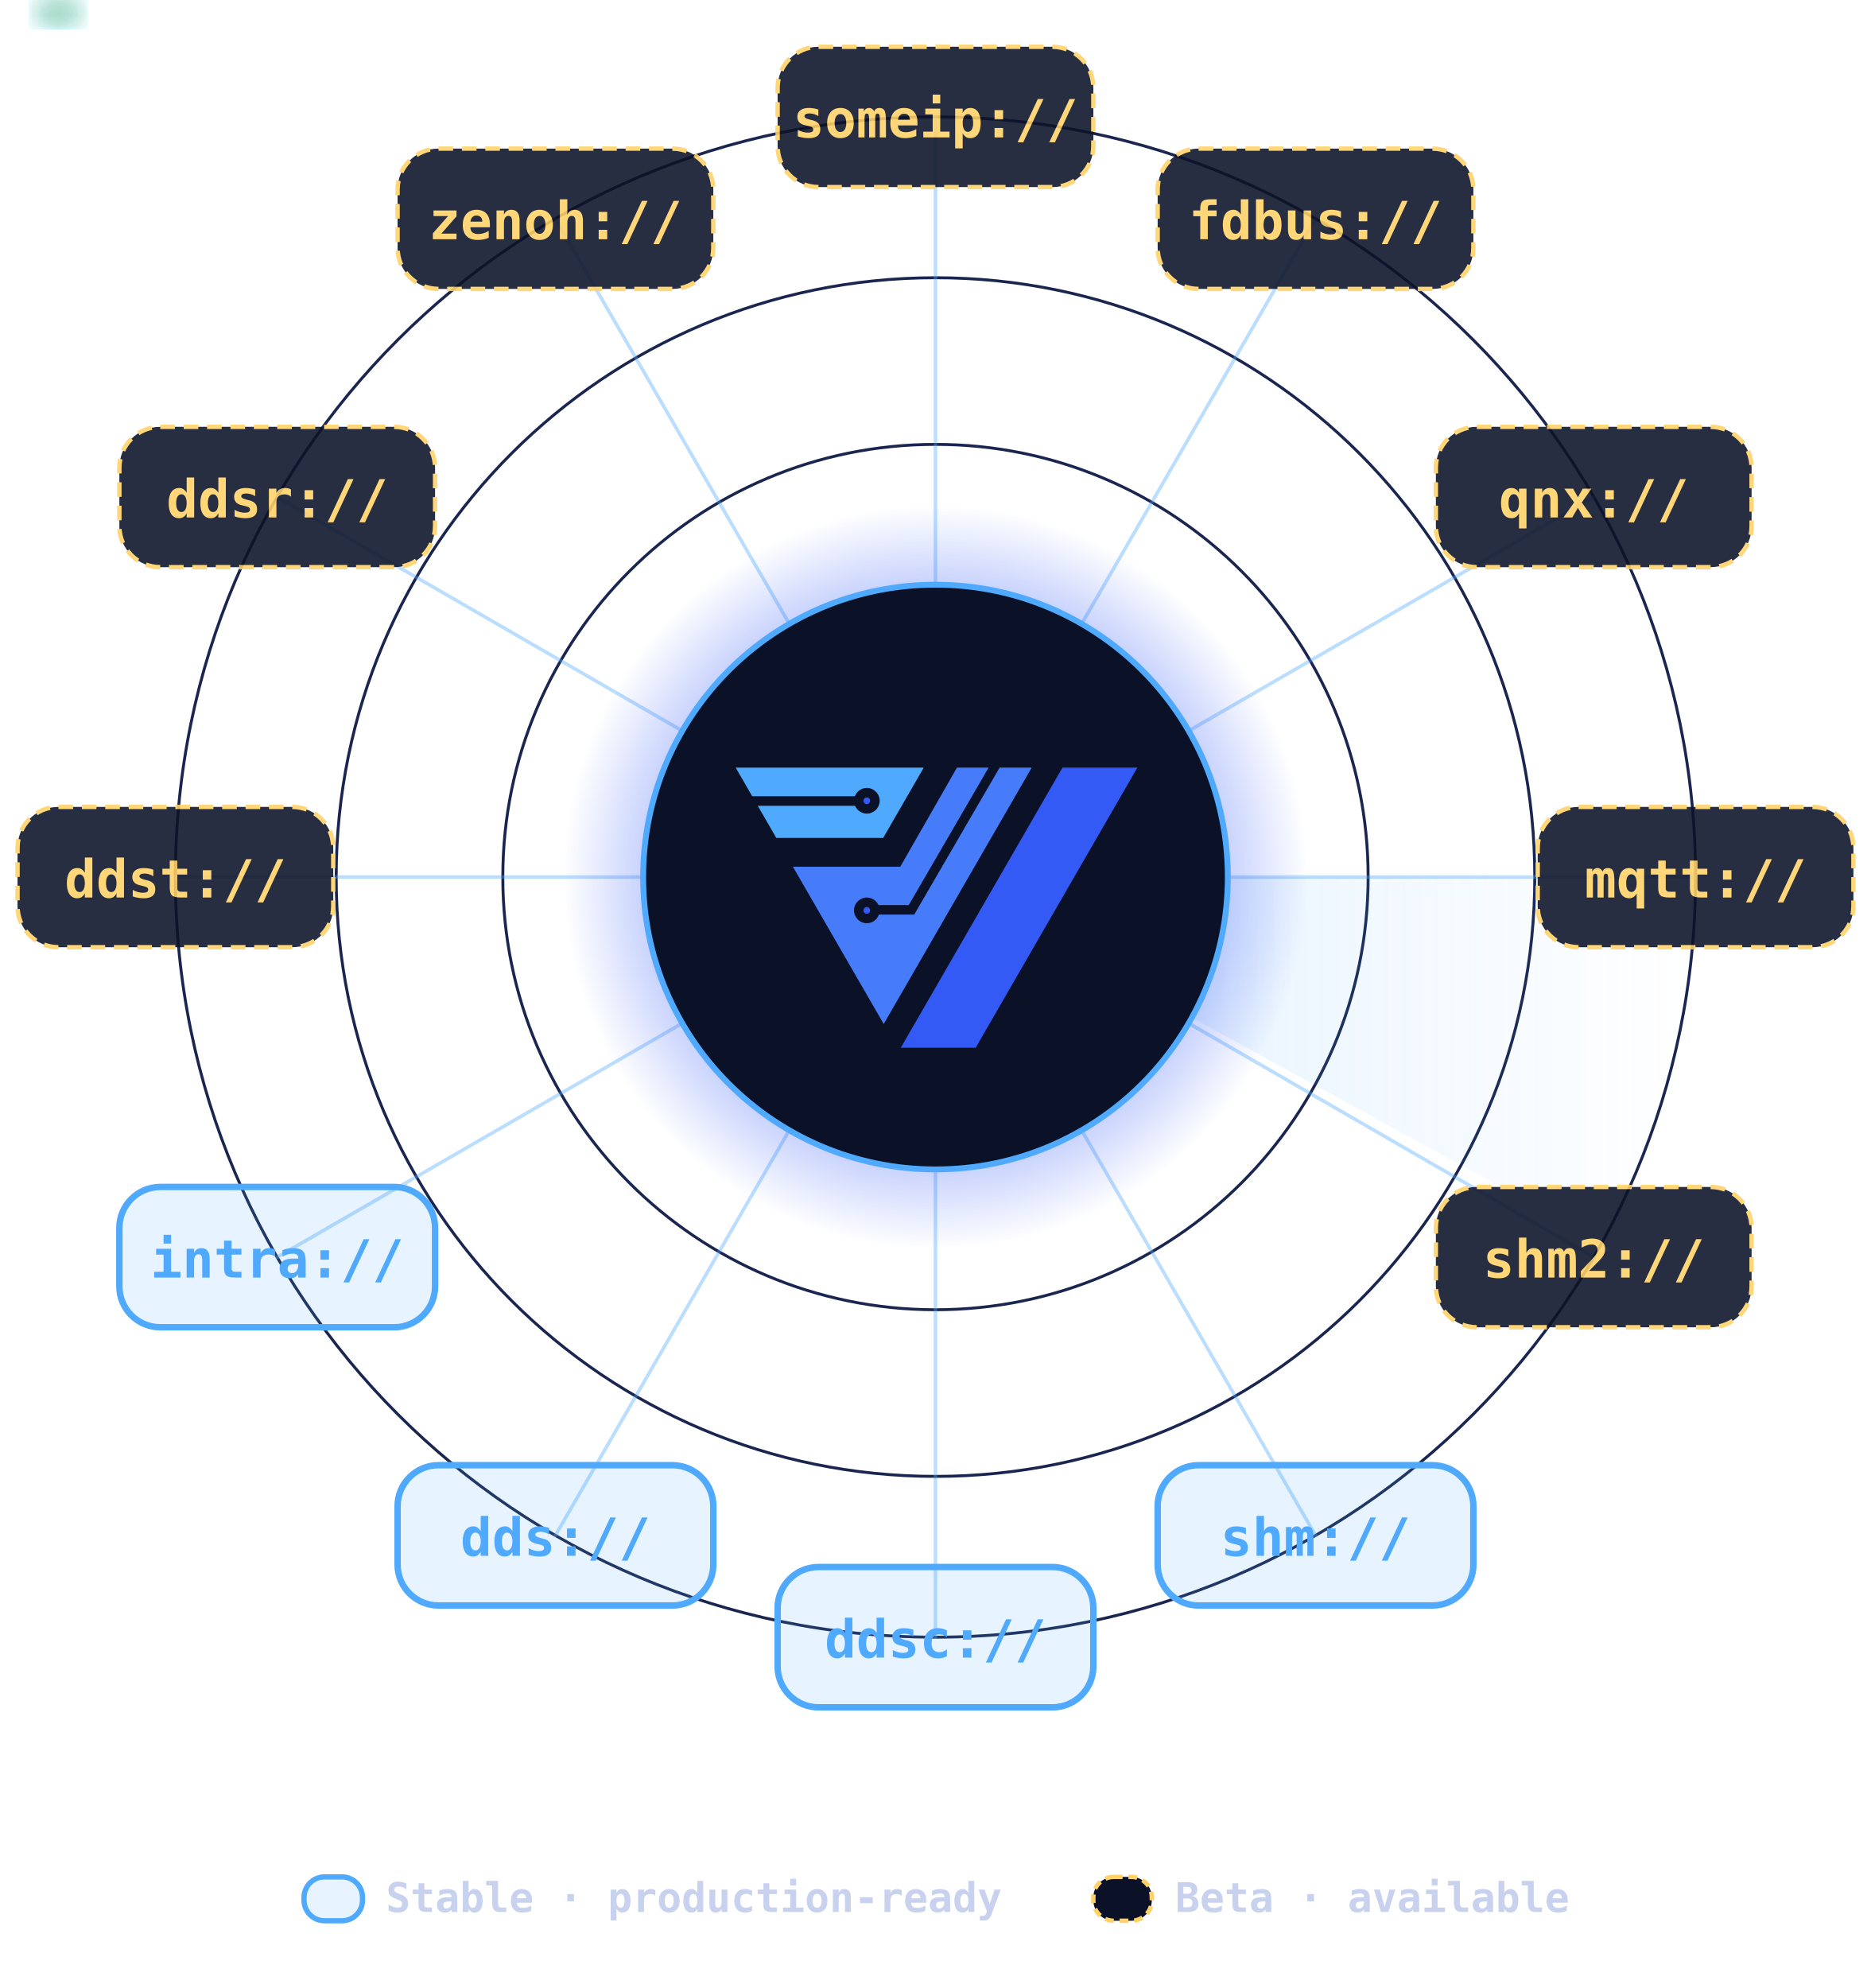
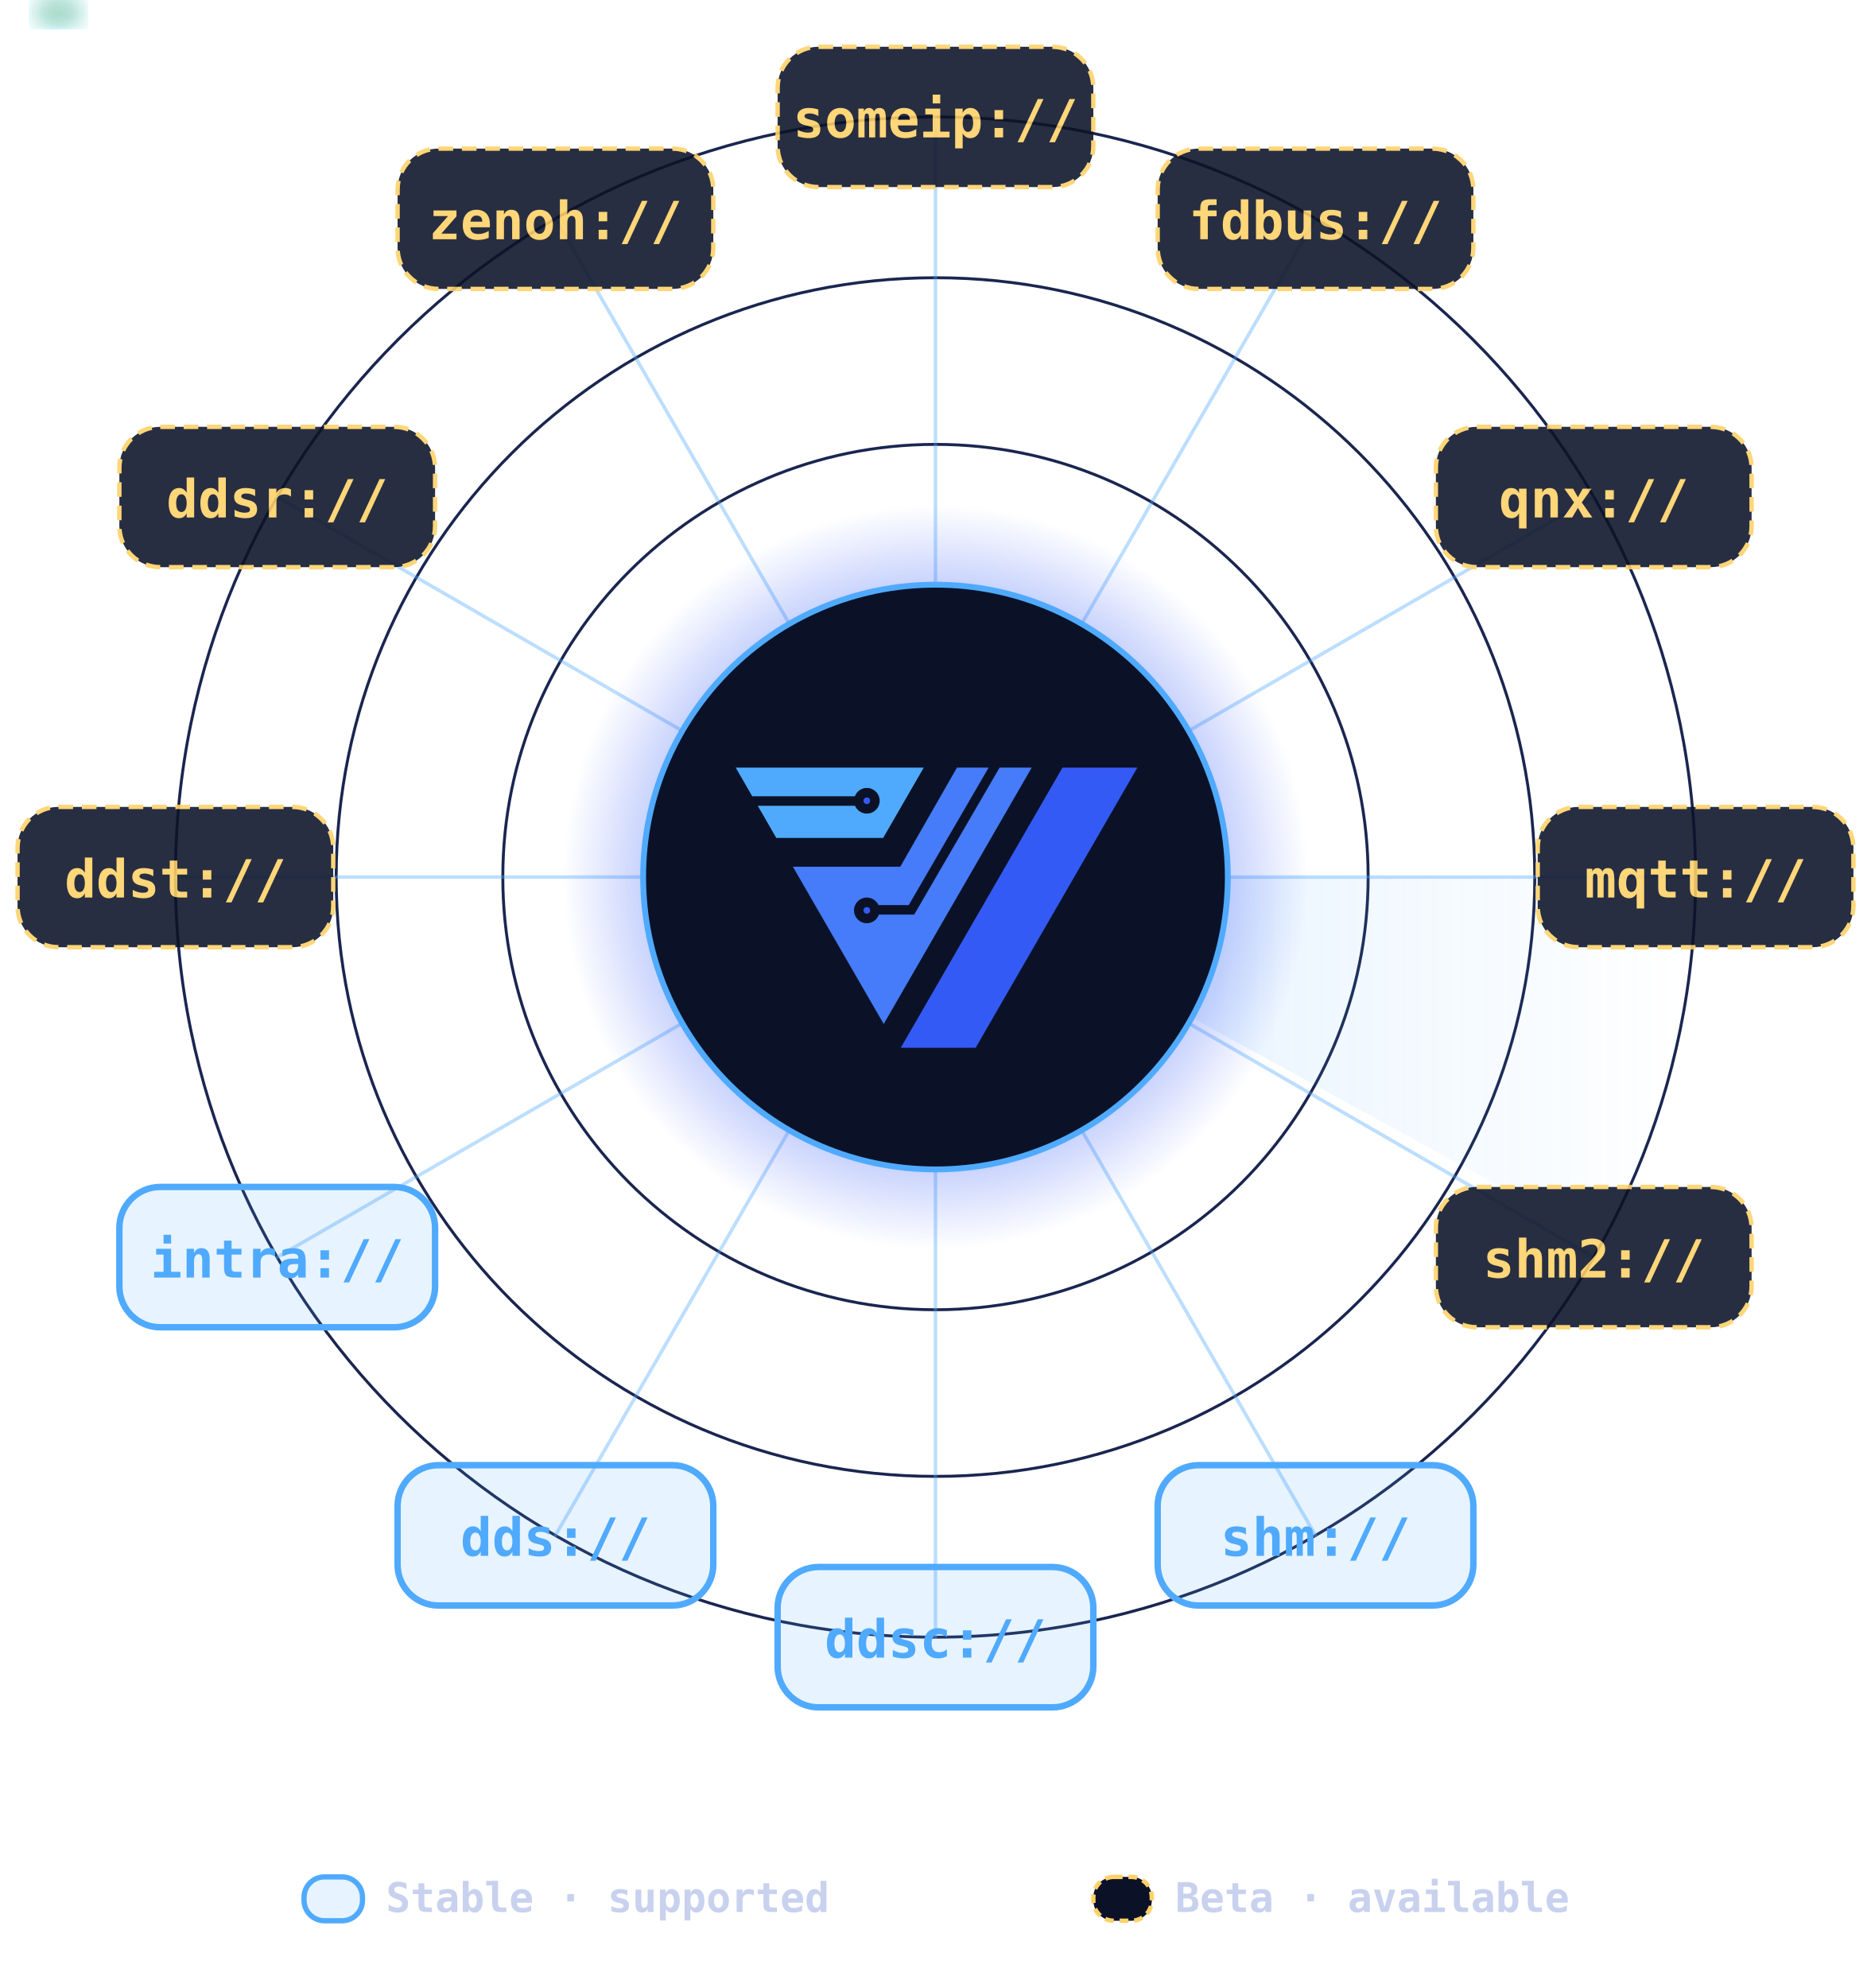
<svg xmlns="http://www.w3.org/2000/svg" viewBox="-20 0 640 680" role="img" aria-label="VLink 12-transport fabric">
  <defs>
    <radialGradient id="h-core" cx="0.5" cy="0.5" r="0.5">
      <stop offset="0" stop-color="#4faafd" stop-opacity="0.9" />
      <stop offset="0.6" stop-color="#345af6" stop-opacity="0.5" />
      <stop offset="1" stop-color="#345af6" stop-opacity="0" />
    </radialGradient>
    <linearGradient id="h-sweep" x1="0" x2="1">
      <stop offset="0" stop-color="#4faafd" stop-opacity="0.18" />
      <stop offset="1" stop-color="#4faafd" stop-opacity="0" />
    </linearGradient>
    <filter id="h-glow" x="-50%" y="-50%" width="200%" height="200%">
      <feGaussianBlur stdDeviation="5" />
    </filter>
  </defs>
  <g fill="none" stroke="#1a2650" stroke-width="1">
    <circle cx="300" cy="300" r="260" />
    <circle cx="300" cy="300" r="205" />
    <circle cx="300" cy="300" r="148" />
  </g>
  <g transform="translate(300 300)">
    <path d="M 0 0 L 260 0 A 260 260 0 0 1 228 125 Z" fill="url(#h-sweep)">
      <animateTransform attributeName="transform" type="rotate" from="0" to="360" dur="16s" repeatCount="indefinite" />
    </path>
  </g>
  <g stroke="#4faafd" stroke-width="1.2" stroke-opacity="0.38" fill="none" stroke-linecap="round">
    <line x1="300" y1="300" x2="560" y2="300" />
    <line x1="300" y1="300" x2="525.17" y2="430" />
    <line x1="300" y1="300" x2="430" y2="525.17" />
    <line x1="300" y1="300" x2="300" y2="560" />
    <line x1="300" y1="300" x2="170" y2="525.17" />
    <line x1="300" y1="300" x2="74.83" y2="430" />
    <line x1="300" y1="300" x2="40" y2="300" />
    <line x1="300" y1="300" x2="74.83" y2="170" />
    <line x1="300" y1="300" x2="170" y2="74.83" />
    <line x1="300" y1="300" x2="300" y2="40" />
    <line x1="300" y1="300" x2="430" y2="74.83" />
    <line x1="300" y1="300" x2="525.17" y2="170" />
  </g>
  <g>
    <circle r="5" fill="#00e5b0" filter="url(#h-glow)">
      <animateMotion dur="2s" repeatCount="indefinite" path="M 300 300 L 560 300" />
      <animate attributeName="opacity" values="0;1;1;0" keyTimes="0;0.12;0.85;1" dur="2s" repeatCount="indefinite" />
    </circle>
    <circle r="5" fill="#00e5b0" filter="url(#h-glow)">
      <animateMotion dur="2s" begin="0.5s" repeatCount="indefinite" path="M 300 300 L 525.17 430" />
      <animate attributeName="opacity" values="0;1;1;0" keyTimes="0;0.12;0.85;1" dur="2s" begin="0.5s" repeatCount="indefinite" />
    </circle>
    <circle r="5" fill="#4faafd" filter="url(#h-glow)">
      <animateMotion dur="2.2s" begin="0.2s" repeatCount="indefinite" path="M 300 300 L 300 560" />
      <animate attributeName="opacity" values="0;1;1;0" keyTimes="0;0.12;0.85;1" dur="2.2s" begin="0.2s" repeatCount="indefinite" />
    </circle>
    <circle r="5" fill="#4faafd" filter="url(#h-glow)">
      <animateMotion dur="2.2s" begin="1s" repeatCount="indefinite" path="M 300 300 L 74.83 430" />
      <animate attributeName="opacity" values="0;1;1;0" keyTimes="0;0.12;0.85;1" dur="2.2s" begin="1s" repeatCount="indefinite" />
    </circle>
    <circle r="4.5" fill="#ffd166" filter="url(#h-glow)">
      <animateMotion dur="2.4s" begin="0.7s" repeatCount="indefinite" path="M 300 300 L 300 40" />
      <animate attributeName="opacity" values="0;1;1;0" keyTimes="0;0.12;0.85;1" dur="2.4s" begin="0.7s" repeatCount="indefinite" />
    </circle>
    <circle r="4.5" fill="#ffd166" filter="url(#h-glow)">
      <animateMotion dur="2.4s" begin="1.4s" repeatCount="indefinite" path="M 300 300 L 430 74.83" />
      <animate attributeName="opacity" values="0;1;1;0" keyTimes="0;0.12;0.85;1" dur="2.4s" begin="1.4s" repeatCount="indefinite" />
    </circle>
  </g>
  <g font-family="JetBrains Mono, monospace" font-size="18" font-weight="700" text-anchor="middle">
    <g transform="translate(74.83 430)">
      <rect x="-54" y="-24" width="108" height="48" rx="14" fill="#4faafd22" stroke="#4faafd" stroke-width="2.2" />
      <text y="7" fill="#4faafd">intra://</text>
    </g>
    <g transform="translate(170 525.17)">
      <rect x="-54" y="-24" width="108" height="48" rx="14" fill="#4faafd22" stroke="#4faafd" stroke-width="2.2" />
      <text y="7" fill="#4faafd">dds://</text>
    </g>
    <g transform="translate(300 560)">
      <rect x="-54" y="-24" width="108" height="48" rx="14" fill="#4faafd22" stroke="#4faafd" stroke-width="2.2" />
      <text y="7" fill="#4faafd">ddsc://</text>
    </g>
    <g transform="translate(430 525.17)">
      <rect x="-54" y="-24" width="108" height="48" rx="14" fill="#4faafd22" stroke="#4faafd" stroke-width="2.2" />
      <text y="7" fill="#4faafd">shm://</text>
    </g>
    <g transform="translate(525.17 430)" opacity="0.88">
      <rect x="-54" y="-24" width="108" height="48" rx="14" fill="#0b1228" stroke="#ffd166" stroke-width="1.5" stroke-dasharray="5 3" />
      <text y="7" fill="#ffd166">shm2://</text>
    </g>
    <g transform="translate(560 300)" opacity="0.88">
      <rect x="-54" y="-24" width="108" height="48" rx="14" fill="#0b1228" stroke="#ffd166" stroke-width="1.5" stroke-dasharray="5 3" />
      <text y="7" fill="#ffd166">mqtt://</text>
    </g>
    <g transform="translate(525.17 170)" opacity="0.88">
      <rect x="-54" y="-24" width="108" height="48" rx="14" fill="#0b1228" stroke="#ffd166" stroke-width="1.5" stroke-dasharray="5 3" />
      <text y="7" fill="#ffd166">qnx://</text>
    </g>
    <g transform="translate(430 74.83)" opacity="0.88">
      <rect x="-54" y="-24" width="108" height="48" rx="14" fill="#0b1228" stroke="#ffd166" stroke-width="1.5" stroke-dasharray="5 3" />
      <text y="7" fill="#ffd166">fdbus://</text>
    </g>
    <g transform="translate(300 40)" opacity="0.88">
      <rect x="-54" y="-24" width="108" height="48" rx="14" fill="#0b1228" stroke="#ffd166" stroke-width="1.5" stroke-dasharray="5 3" />
      <text y="7" fill="#ffd166">someip://</text>
    </g>
    <g transform="translate(170 74.83)" opacity="0.88">
      <rect x="-54" y="-24" width="108" height="48" rx="14" fill="#0b1228" stroke="#ffd166" stroke-width="1.5" stroke-dasharray="5 3" />
      <text y="7" fill="#ffd166">zenoh://</text>
    </g>
    <g transform="translate(74.83 170)" opacity="0.88">
      <rect x="-54" y="-24" width="108" height="48" rx="14" fill="#0b1228" stroke="#ffd166" stroke-width="1.5" stroke-dasharray="5 3" />
      <text y="7" fill="#ffd166">ddsr://</text>
    </g>
    <g transform="translate(40 300)" opacity="0.88">
      <rect x="-54" y="-24" width="108" height="48" rx="14" fill="#0b1228" stroke="#ffd166" stroke-width="1.5" stroke-dasharray="5 3" />
      <text y="7" fill="#ffd166">ddst://</text>
    </g>
  </g>
  <circle cx="300" cy="300" r="128" fill="url(#h-core)" />
  <circle cx="300" cy="300" r="100" fill="#0b1228" stroke="#4faafd" stroke-width="2" />
  <circle cx="300" cy="300" r="100" fill="none" stroke="#4faafd" stroke-width="1.5">
    <animate attributeName="r" values="100;120;100" dur="3.2s" repeatCount="indefinite" />
    <animate attributeName="stroke-opacity" values="0.85;0;0.85" dur="3.2s" repeatCount="indefinite" />
  </circle>
  <g transform="translate(229.96 240.08) scale(0.55)">
    <polygon fill="#345af6" points="152.328,215.115 252.896,40.896 206.327,40.896 105.759,215.115 152.328,215.115 " />
    <path fill="#4faafd" d="m3.104,40.896l10.291,17.815l63.805,0c1.132,-3.027 4.034,-5.203 7.457,-5.203c4.404,0 7.984,3.58 7.984,7.984s-3.58,7.984 -7.984,7.984c-3.293,0 -6.121,-2.004 -7.342,-4.858l-60.507,0l11.543,19.991l66.455,0l25.241,-43.714l-116.932,0l-0.01,0z" />
    <path fill="#345af6" d="m86.728,61.492c0,-1.143 -0.929,-2.077 -2.077,-2.077s-2.077,0.929 -2.077,2.077s0.929,2.077 2.077,2.077s2.077,-0.929 2.077,-2.077z" />
    <path fill="#467cf9" d="m167.226,40.896l-53.107,91.383l-21.964,0c-1.085,3.115 -4.023,5.37 -7.509,5.37c-4.404,0 -7.984,-3.58 -7.984,-7.984s3.58,-7.984 7.984,-7.984c3.225,0 5.991,1.931 7.248,4.686l18.823,0l49.673,-85.481l-19.684,0l-35.26,61.628l-66.779,0l56.483,97.818l92.046,-159.446l-19.981,0l0.01,0.01z" />
    <path fill="#345af6" d="m82.574,129.67c0,1.143 0.929,2.077 2.077,2.077s2.077,-0.929 2.077,-2.077s-0.929,-2.077 -2.077,-2.077s-2.077,0.929 -2.077,2.077z" />
  </g>
  <g transform="translate(84 642)" font-family="JetBrains Mono, monospace" font-size="14" font-weight="600" fill="#C8D1EE">
    <rect x="0" y="0" width="20" height="15" rx="7" fill="#4faafd22" stroke="#4faafd" stroke-width="1.8" />
-     <text x="28" y="12">Stable · production-ready</text>
+     <text x="28" y="12">Stable · supported</text>
    <rect x="270" y="0" width="20" height="15" rx="7" fill="#0b1228" stroke="#ffd166" stroke-width="1.5" stroke-dasharray="3 2" />
    <text x="298" y="12">Beta · available</text>
  </g>
</svg>
